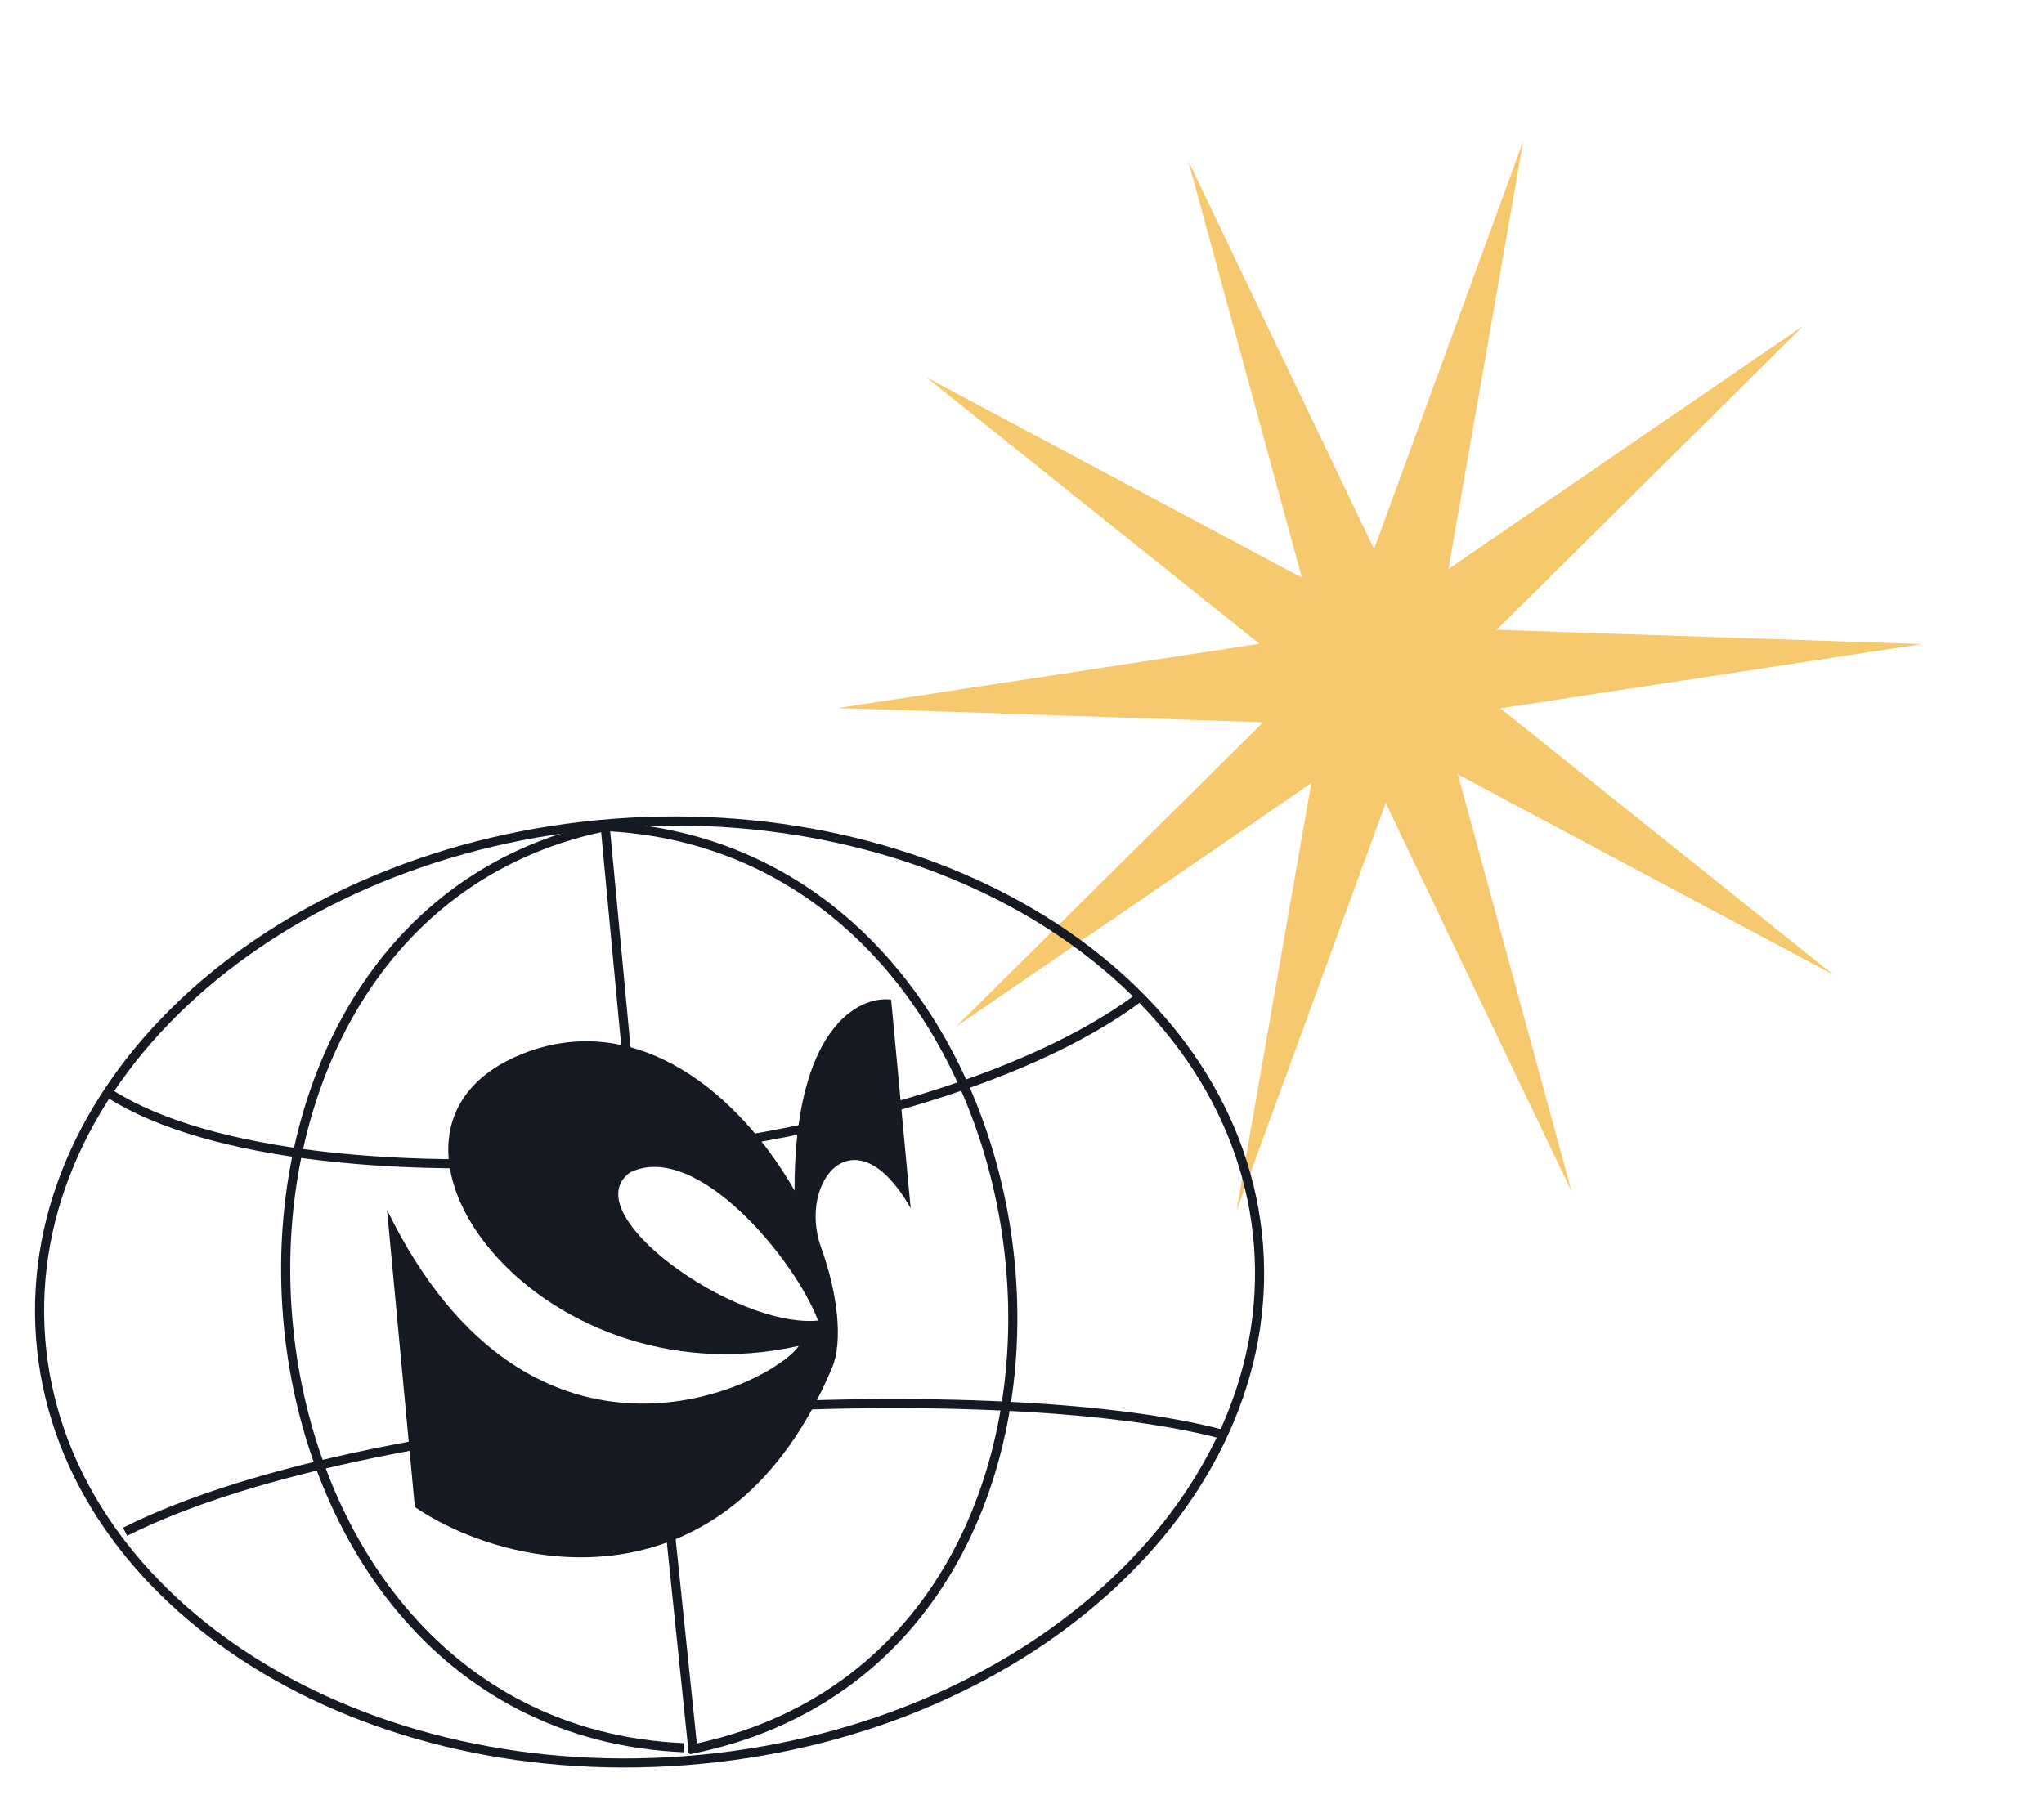
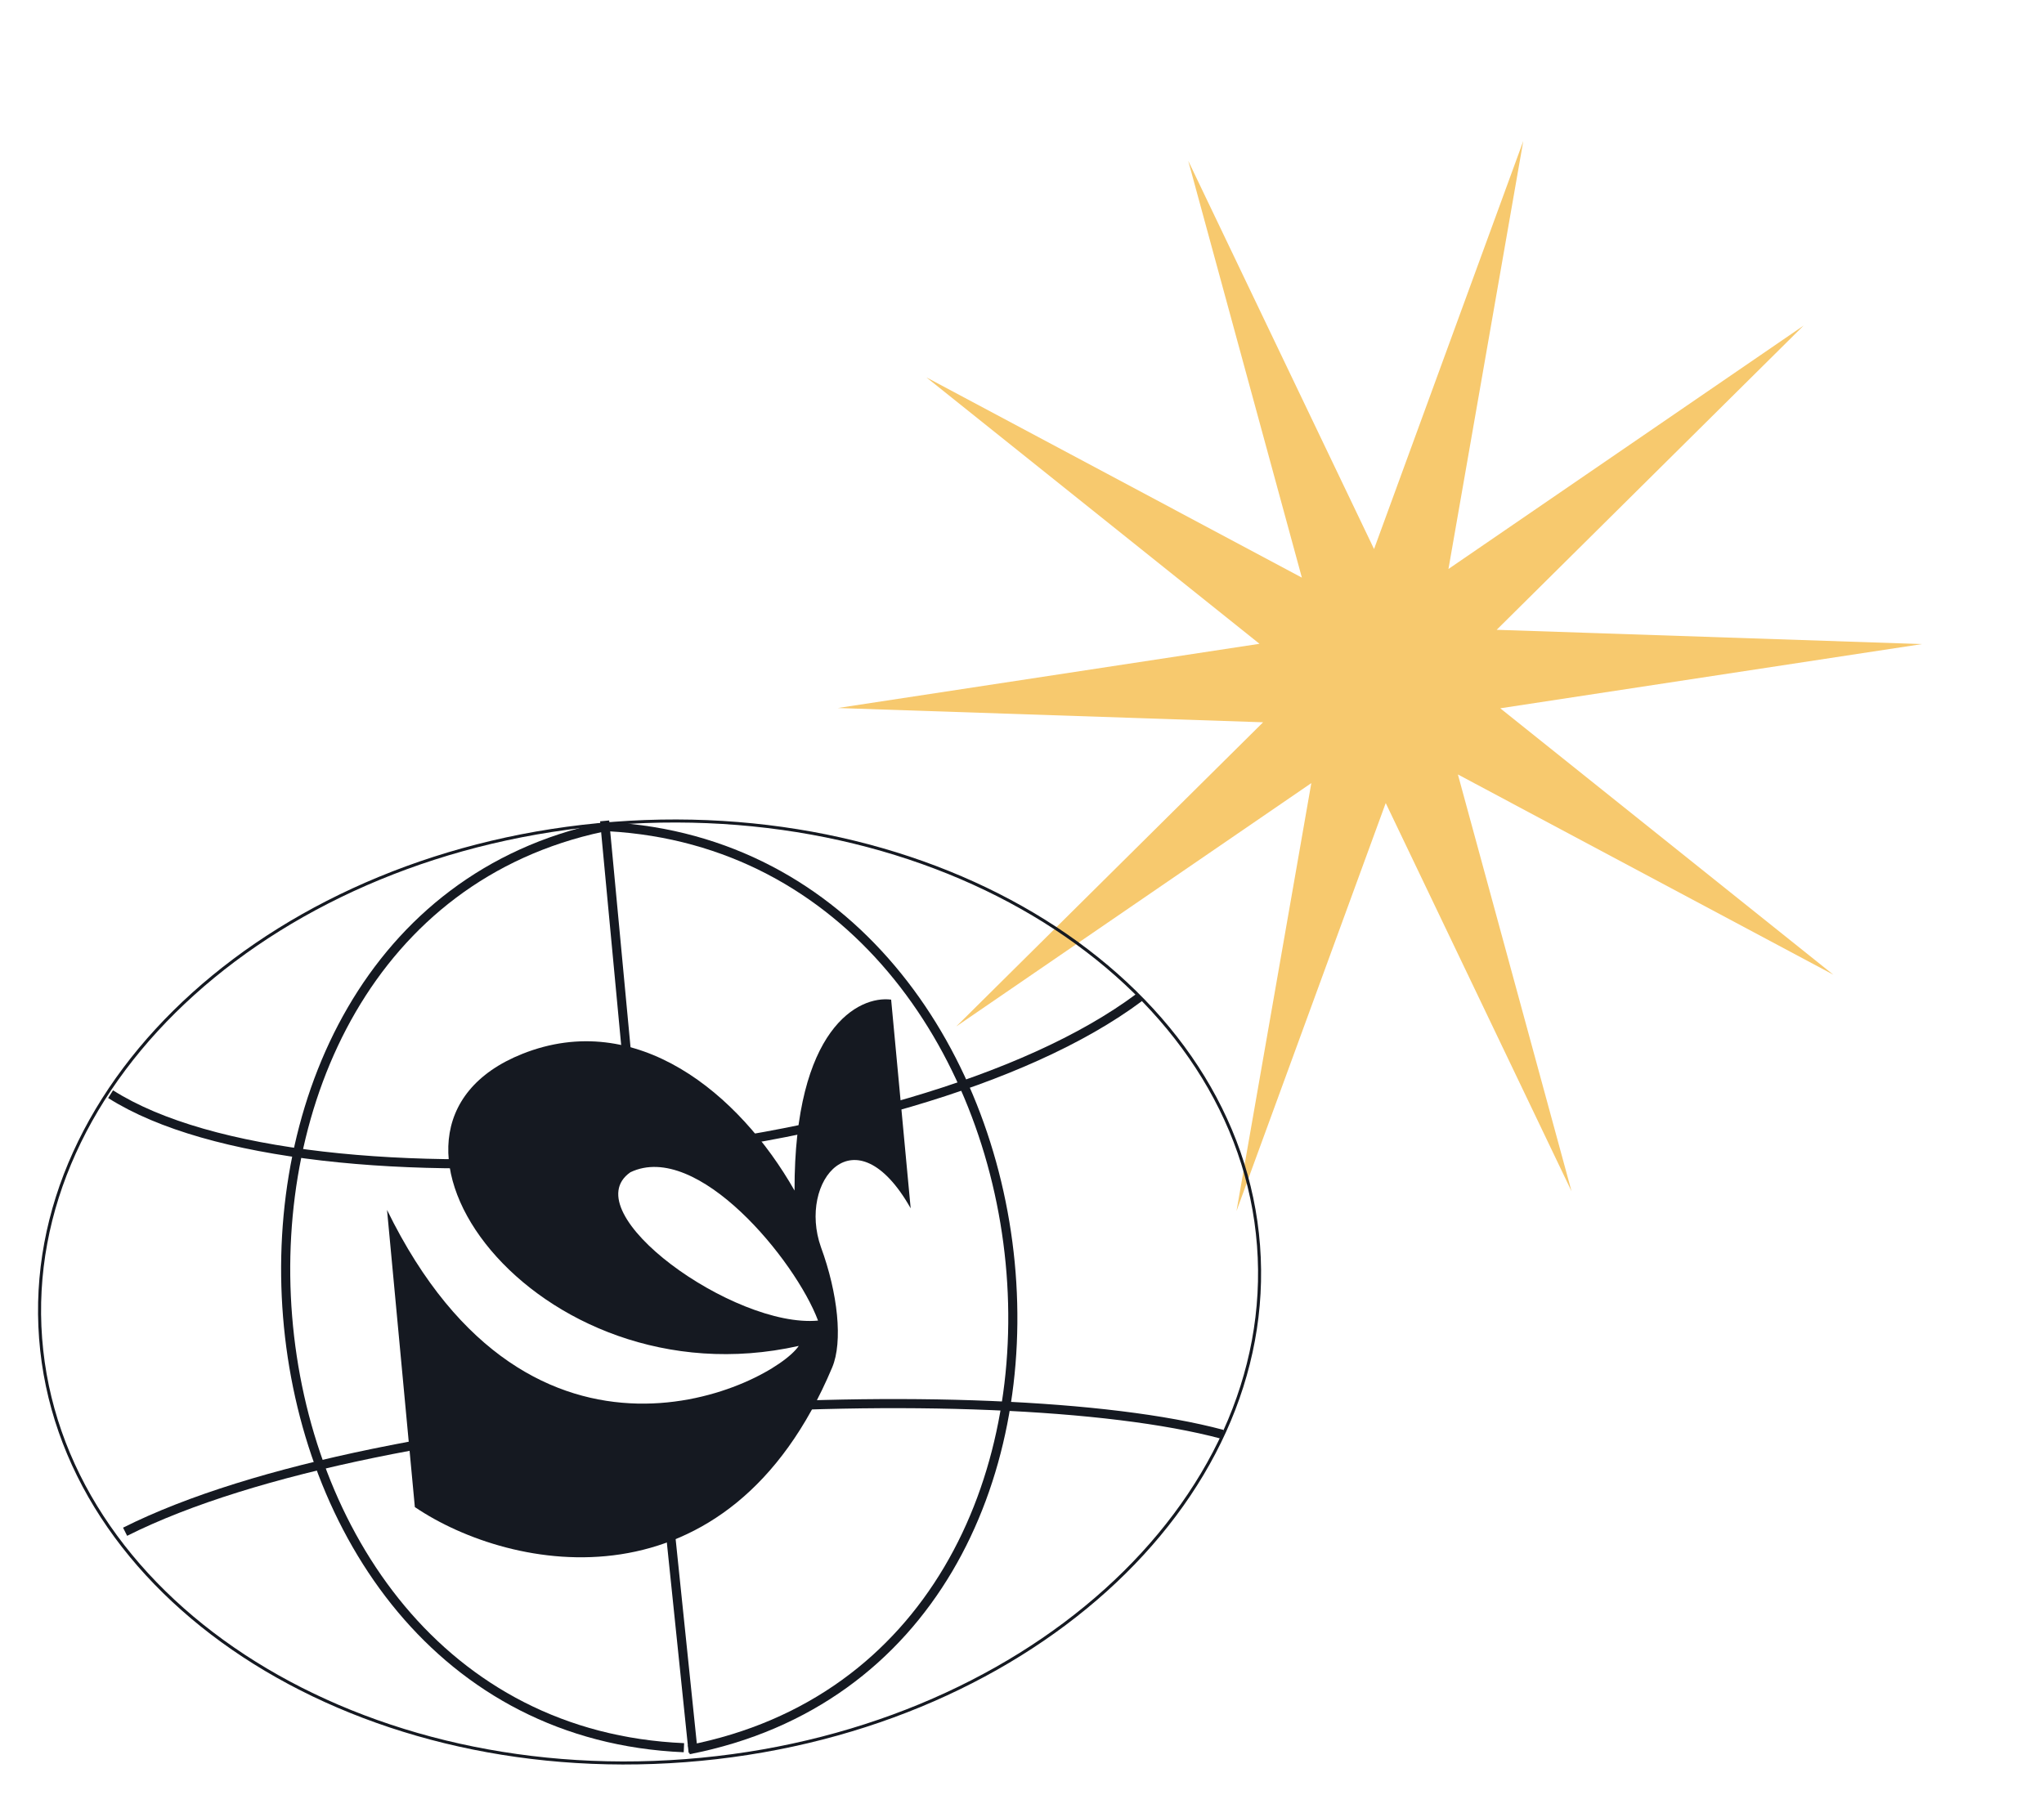
<svg xmlns="http://www.w3.org/2000/svg" width="673" height="597" viewBox="0 0 673 597" fill="none">
  <path d="M501.549 46.446L476.913 187.385L593.833 107.24L492.788 207.418L632.833 212.116L493.975 233.267L603.654 321.013L480.022 255.059L517.441 392.338L456.258 264.47L407.124 398.846L431.76 257.906L314.841 338.052L415.886 237.874L275.84 233.176L414.698 212.025L305.019 124.278L428.651 190.232L391.233 52.953L452.415 180.821L501.549 46.446Z" fill="#F7C96E" />
  <path fill-rule="evenodd" clip-rule="evenodd" d="M136.592 496.335C168.291 517.796 239.826 531.678 274.009 450.33C277.556 441.89 275.89 425.945 270.303 410.734C262.585 388.962 281.609 365.693 299.845 397.942L293.413 329.214C282.766 327.845 261.501 338.505 261.608 392.094C243.34 359.976 209.523 332.145 172.027 347.061C109.724 371.846 176.257 462.722 262.999 443.252C254.454 456.012 175.118 496.075 127.433 398.469L136.592 496.335ZM269.345 434.917C261.991 415.232 229.597 375.509 207.557 386.067C188.607 399.292 241.689 437.505 269.345 434.917Z" fill="#151921" />
-   <path d="M414.377 410.216C420.848 495.122 336.756 571.375 225.637 579.844C114.519 588.312 19.843 525.683 13.372 440.777C6.902 355.871 90.994 279.618 202.112 271.149C313.23 262.681 407.907 325.31 414.377 410.216Z" stroke="#151921" stroke-width="3" />
+   <path d="M414.377 410.216C420.848 495.122 336.756 571.375 225.637 579.844C114.519 588.312 19.843 525.683 13.372 440.777C6.902 355.871 90.994 279.618 202.112 271.149C313.23 262.681 407.907 325.31 414.377 410.216Z" stroke="#151921" strokeWidth="3" />
  <path d="M200.337 272.261C358.178 281.052 386.387 545.074 226.8 576.246" stroke="#151921" stroke-width="3" />
  <path d="M199.083 270.348L209.411 380.068" stroke="#151921" stroke-width="3" />
  <path d="M228.229 577.14L216.678 465.634" stroke="#151921" stroke-width="3" />
  <path d="M198.334 272.441C46.1 304.879 65.242 568.747 225.185 575.581" stroke="#151921" stroke-width="3" />
  <path d="M402.498 472.377C327.162 452.208 126.097 461.834 41.187 504.459" stroke="#151921" stroke-width="3" />
  <path d="M36.416 360.346C101.482 401.692 299.806 384.837 375.158 328.447" stroke="#151921" stroke-width="3" />
</svg>
